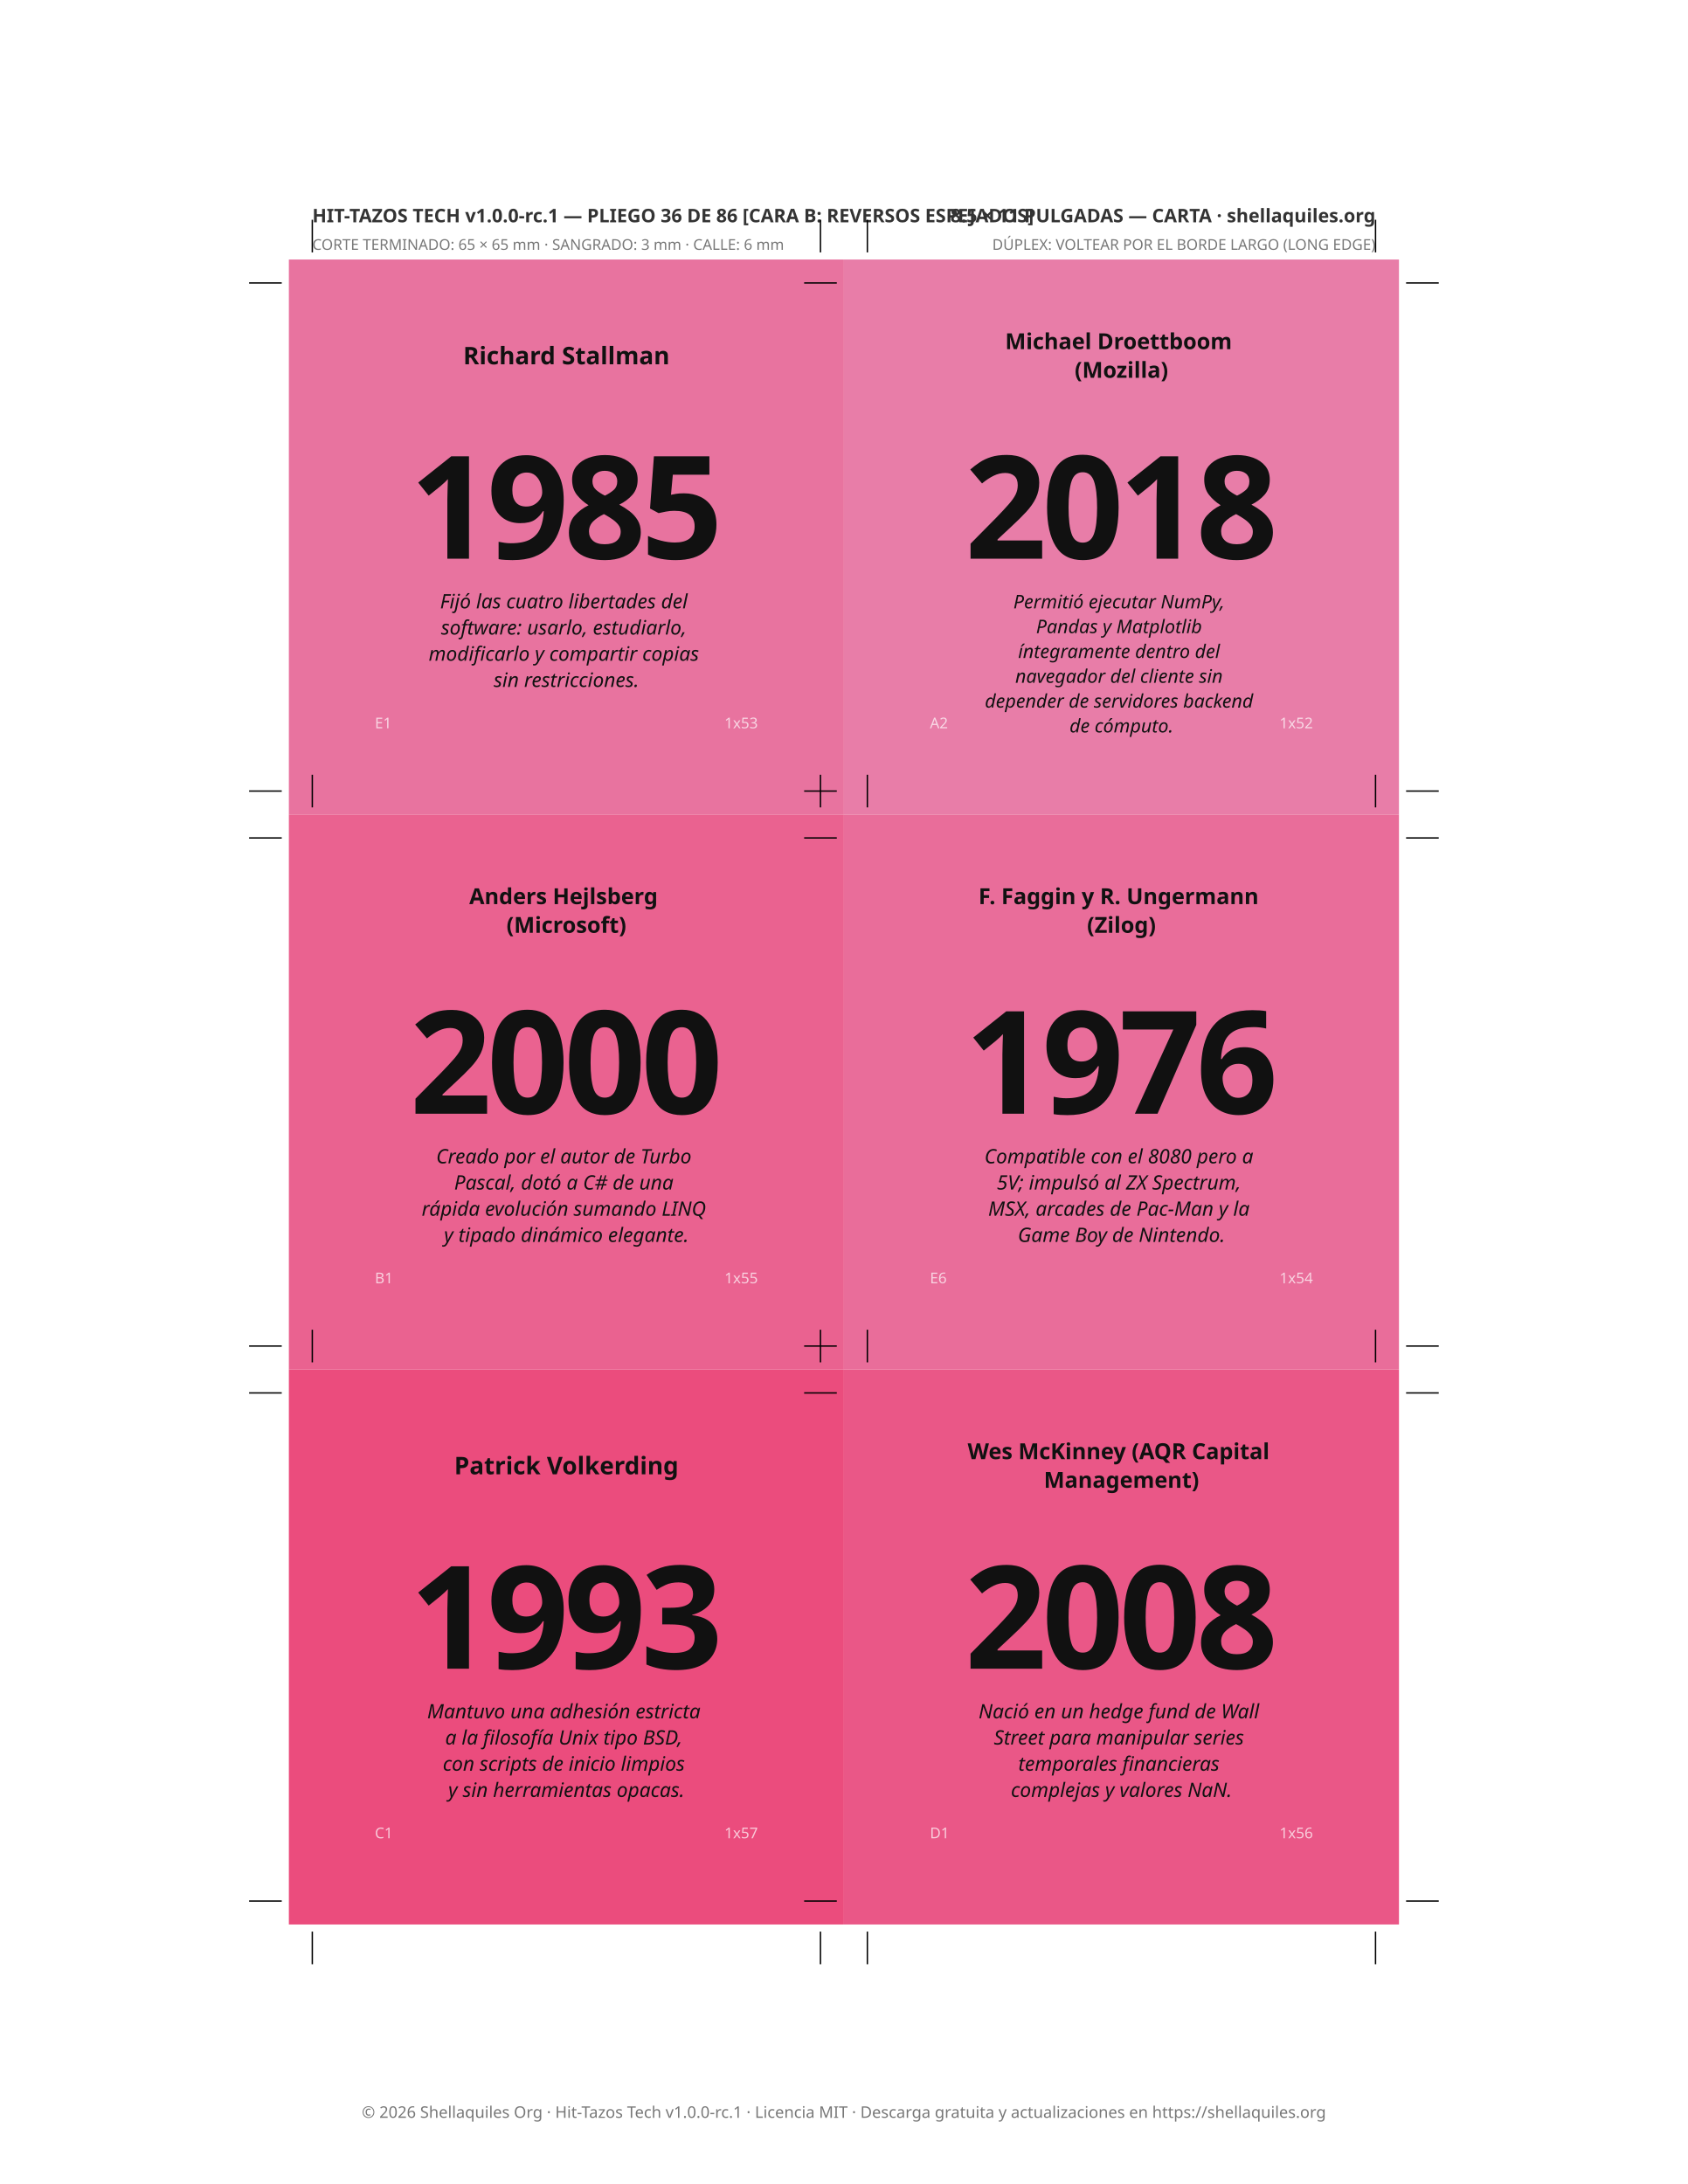
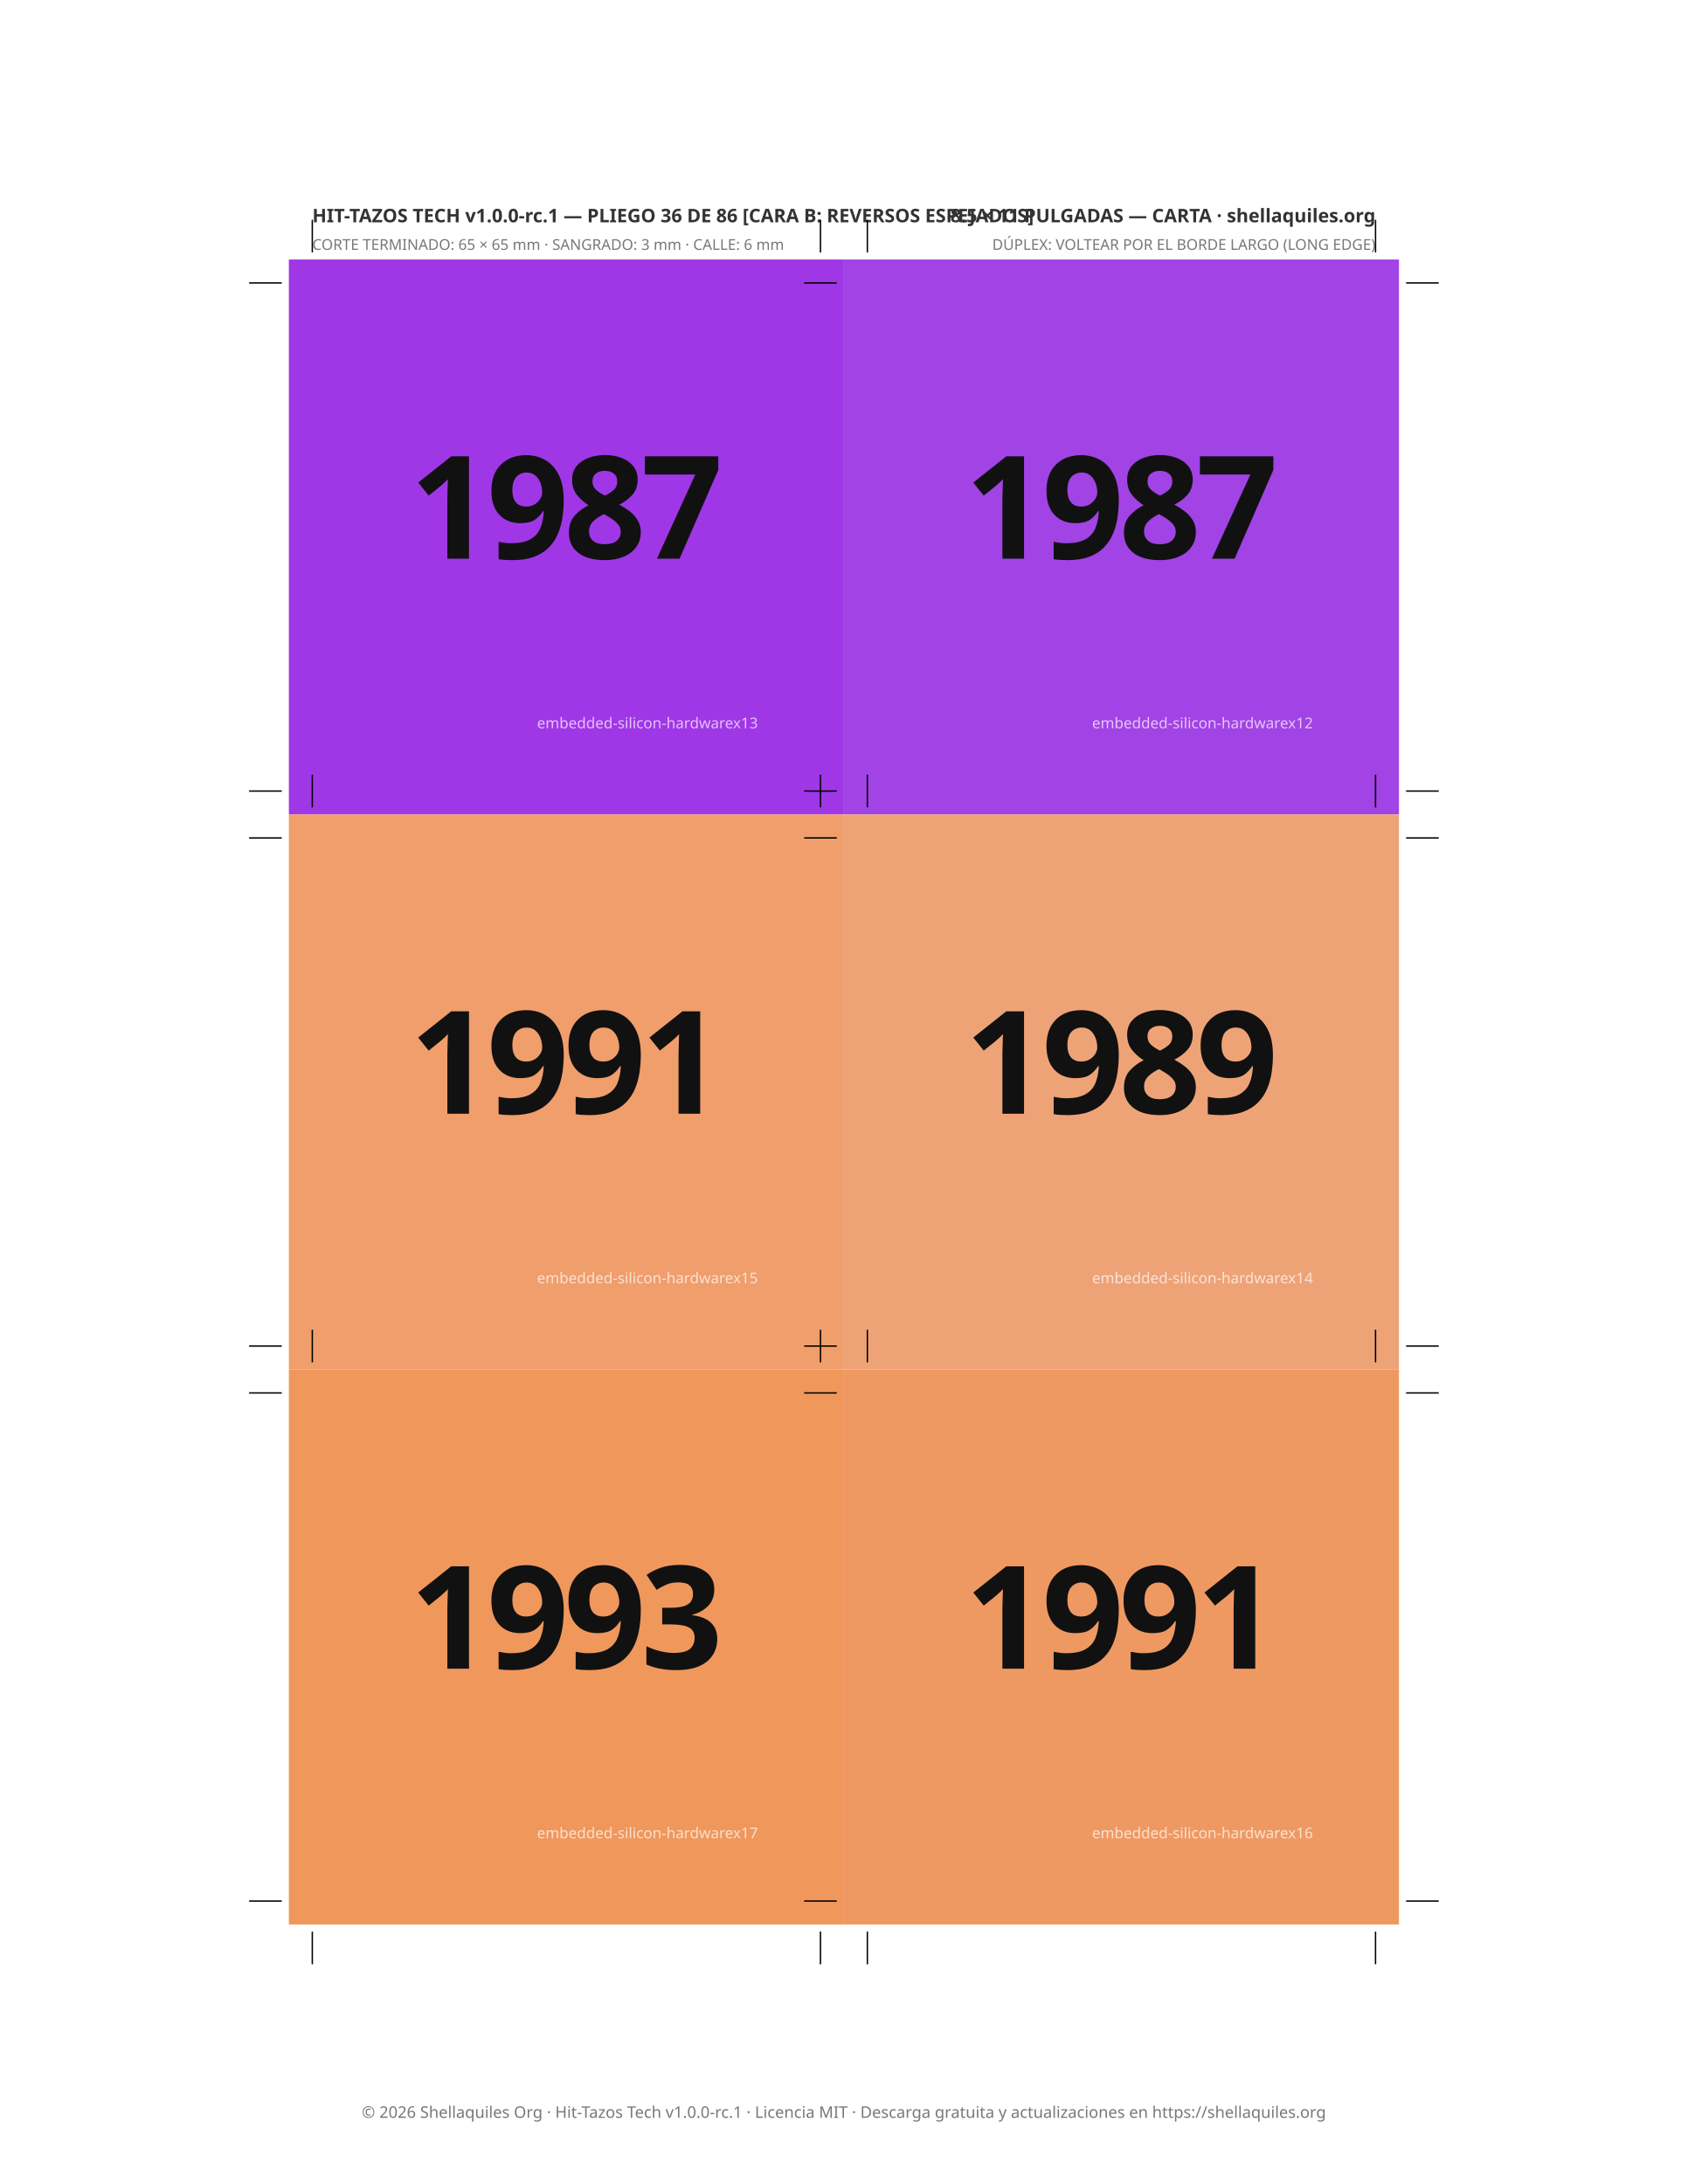
<svg xmlns="http://www.w3.org/2000/svg" width="215.9mm" height="279.4mm" viewBox="0 0 612 792" style="background-color: #ffffff;">
  <g id="encabezado_pliego">
    <text x="113.24" y="80.61" font-family="'Outfit', sans-serif" font-size="6.8" font-weight="700" fill="#333333">HIT-TAZOS TECH v1.0.0-rc.1 — PLIEGO 36 DE 86 [CARA B: REVERSOS ESPEJADOS]</text>
    <text x="498.76" y="80.61" font-family="'Outfit', sans-serif" font-size="6.8" font-weight="700" fill="#333333" text-anchor="end">8.5 × 11 PULGADAS — CARTA · shellaquiles.org</text>
    <text x="113.24" y="90.61" font-family="'Outfit', sans-serif" font-size="5.4" font-weight="500" fill="#777777">CORTE TERMINADO: 65 × 65 mm · SANGRADO: 3 mm · CALLE: 6 mm</text>
    <text x="498.76" y="90.61" font-family="'Outfit', sans-serif" font-size="5.4" font-weight="500" fill="#777777" text-anchor="end">DÚPLEX: VOLTEAR POR EL BORDE LARGO (LONG EDGE)</text>
  </g>
  <g id="tarjetas_reverso">
-     <g id="carta_1_53_reverso">
+     <g id="carta_embedded-silicon-hardware_13_reverso">
      <g stroke="#000000" stroke-width="0.5" stroke-linecap="square">
        <line x1="90.57" y1="102.61" x2="101.91" y2="102.61" />
        <line x1="113.24" y1="79.94" x2="113.24" y2="91.28" />
        <line x1="308.83" y1="102.61" x2="320.17" y2="102.61" />
        <line x1="297.50" y1="79.94" x2="297.50" y2="91.28" />
        <line x1="90.57" y1="286.87" x2="101.91" y2="286.87" />
        <line x1="113.24" y1="298.20" x2="113.24" y2="309.54" />
        <line x1="308.83" y1="286.87" x2="320.17" y2="286.87" />
        <line x1="297.50" y1="298.20" x2="297.50" y2="309.54" />
      </g>
-       <rect x="104.74" y="94.11" width="201.26" height="201.26" fill="#e8739f" />
+       <rect x="104.74" y="94.11" width="201.26" height="201.26" fill="#a037e6" />
      <g transform="translate(113.24, 102.61)">
        <text font-family="'Outfit', sans-serif" font-size="8.8" font-weight="600" fill="#111111" text-anchor="middle">
-           <tspan x="92.13" y="29.5">Richard Stallman</tspan>
+           
        </text>
-         <text x="92.13" y="100" font-family="'Space Grotesk', sans-serif" font-size="52" font-weight="900" letter-spacing="-1.8" fill="#111111" text-anchor="middle">1985</text>
+         <text x="92.13" y="100" font-family="'Space Grotesk', sans-serif" font-size="52" font-weight="900" letter-spacing="-1.8" fill="#111111" text-anchor="middle">1987</text>
        <text font-family="'Outfit', sans-serif" font-size="7.2" font-weight="400" font-style="italic" fill="#111111" text-anchor="middle">
-           <tspan x="92.13" y="118.0">Fijó las cuatro libertades del</tspan>
-           <tspan x="92.13" y="127.5">software: usarlo, estudiarlo,</tspan>
-           <tspan x="92.13" y="137.0">modificarlo y compartir copias</tspan>
-           <tspan x="92.13" y="146.5">sin restricciones.</tspan>
+           
        </text>
-         <text x="22.68" y="161.5" font-family="'Outfit', sans-serif" font-size="5.4" font-weight="500" fill="rgba(255, 255, 255, 0.7)">E1</text>
-         <text x="161.57" y="161.5" font-family="'Space Grotesk', sans-serif" font-size="5.4" font-weight="500" fill="rgba(255, 255, 255, 0.7)" text-anchor="end">1x53</text>
+         <text x="22.68" y="161.5" font-family="'Outfit', sans-serif" font-size="5.4" font-weight="500" fill="rgba(255, 255, 255, 0.7)" />
+         <text x="161.57" y="161.5" font-family="'Space Grotesk', sans-serif" font-size="5.4" font-weight="500" fill="rgba(255, 255, 255, 0.7)" text-anchor="end">embedded-silicon-hardwarex13</text>
      </g>
    </g>
-     <g id="carta_1_52_reverso">
+     <g id="carta_embedded-silicon-hardware_12_reverso">
      <g stroke="#000000" stroke-width="0.5" stroke-linecap="square">
        <line x1="291.83" y1="102.61" x2="303.17" y2="102.61" />
        <line x1="314.50" y1="79.94" x2="314.50" y2="91.28" />
        <line x1="510.09" y1="102.61" x2="521.43" y2="102.61" />
        <line x1="498.76" y1="79.94" x2="498.76" y2="91.28" />
        <line x1="291.83" y1="286.87" x2="303.17" y2="286.87" />
        <line x1="314.50" y1="298.20" x2="314.50" y2="309.54" />
        <line x1="510.09" y1="286.87" x2="521.43" y2="286.87" />
        <line x1="498.76" y1="298.20" x2="498.76" y2="309.54" />
      </g>
-       <rect x="306.00" y="94.11" width="201.26" height="201.26" fill="#e87da8" />
+       <rect x="306.00" y="94.11" width="201.26" height="201.26" fill="#a243e5" />
      <g transform="translate(314.50, 102.61)">
-         <text font-family="'Outfit', sans-serif" font-size="8" font-weight="600" fill="#111111" text-anchor="middle">
-           <tspan x="92.13" y="24">Michael Droettboom</tspan>
-           <tspan x="92.13" y="34.4">(Mozilla)</tspan>
+         <text font-family="'Outfit', sans-serif" font-size="8.8" font-weight="600" fill="#111111" text-anchor="middle">
+           
        </text>
-         <text x="92.13" y="100" font-family="'Space Grotesk', sans-serif" font-size="52" font-weight="900" letter-spacing="-1.8" fill="#111111" text-anchor="middle">2018</text>
-         <text font-family="'Outfit', sans-serif" font-size="6.8" font-weight="400" font-style="italic" fill="#111111" text-anchor="middle">
-           <tspan x="92.13" y="118.0">Permitió ejecutar NumPy,</tspan>
-           <tspan x="92.13" y="127.0">Pandas y Matplotlib</tspan>
-           <tspan x="92.13" y="136.0">íntegramente dentro del</tspan>
-           <tspan x="92.13" y="145.0">navegador del cliente sin</tspan>
-           <tspan x="92.13" y="154.0">depender de servidores backend</tspan>
-           <tspan x="92.13" y="163.0">de cómputo.</tspan>
+         <text x="92.13" y="100" font-family="'Space Grotesk', sans-serif" font-size="52" font-weight="900" letter-spacing="-1.8" fill="#111111" text-anchor="middle">1987</text>
+         <text font-family="'Outfit', sans-serif" font-size="7.2" font-weight="400" font-style="italic" fill="#111111" text-anchor="middle">
+           
        </text>
-         <text x="22.68" y="161.5" font-family="'Outfit', sans-serif" font-size="5.4" font-weight="500" fill="rgba(255, 255, 255, 0.7)">A2</text>
-         <text x="161.57" y="161.5" font-family="'Space Grotesk', sans-serif" font-size="5.4" font-weight="500" fill="rgba(255, 255, 255, 0.7)" text-anchor="end">1x52</text>
+         <text x="22.68" y="161.5" font-family="'Outfit', sans-serif" font-size="5.4" font-weight="500" fill="rgba(255, 255, 255, 0.7)" />
+         <text x="161.57" y="161.5" font-family="'Space Grotesk', sans-serif" font-size="5.4" font-weight="500" fill="rgba(255, 255, 255, 0.7)" text-anchor="end">embedded-silicon-hardwarex12</text>
      </g>
    </g>
-     <g id="carta_1_55_reverso">
+     <g id="carta_embedded-silicon-hardware_15_reverso">
      <g stroke="#000000" stroke-width="0.5" stroke-linecap="square">
        <line x1="90.57" y1="303.87" x2="101.91" y2="303.87" />
        <line x1="113.24" y1="281.20" x2="113.24" y2="292.54" />
        <line x1="308.83" y1="303.87" x2="320.17" y2="303.87" />
        <line x1="297.50" y1="281.20" x2="297.50" y2="292.54" />
        <line x1="90.57" y1="488.13" x2="101.91" y2="488.13" />
        <line x1="113.24" y1="499.46" x2="113.24" y2="510.80" />
        <line x1="308.83" y1="488.13" x2="320.17" y2="488.13" />
        <line x1="297.50" y1="499.46" x2="297.50" y2="510.80" />
      </g>
-       <rect x="104.74" y="295.37" width="201.26" height="201.26" fill="#ea6290" />
+       <rect x="104.74" y="295.37" width="201.26" height="201.26" fill="#ef9e6c" />
      <g transform="translate(113.24, 303.87)">
-         <text font-family="'Outfit', sans-serif" font-size="8" font-weight="600" fill="#111111" text-anchor="middle">
-           <tspan x="92.13" y="24">Anders Hejlsberg</tspan>
-           <tspan x="92.13" y="34.4">(Microsoft)</tspan>
+         <text font-family="'Outfit', sans-serif" font-size="8.8" font-weight="600" fill="#111111" text-anchor="middle">
+           
        </text>
-         <text x="92.13" y="100" font-family="'Space Grotesk', sans-serif" font-size="52" font-weight="900" letter-spacing="-1.8" fill="#111111" text-anchor="middle">2000</text>
+         <text x="92.13" y="100" font-family="'Space Grotesk', sans-serif" font-size="52" font-weight="900" letter-spacing="-1.8" fill="#111111" text-anchor="middle">1991</text>
        <text font-family="'Outfit', sans-serif" font-size="7.2" font-weight="400" font-style="italic" fill="#111111" text-anchor="middle">
-           <tspan x="92.13" y="118.0">Creado por el autor de Turbo</tspan>
-           <tspan x="92.13" y="127.5">Pascal, dotó a C# de una</tspan>
-           <tspan x="92.13" y="137.0">rápida evolución sumando LINQ</tspan>
-           <tspan x="92.13" y="146.5">y tipado dinámico elegante.</tspan>
+           
        </text>
-         <text x="22.68" y="161.5" font-family="'Outfit', sans-serif" font-size="5.4" font-weight="500" fill="rgba(255, 255, 255, 0.7)">B1</text>
-         <text x="161.57" y="161.5" font-family="'Space Grotesk', sans-serif" font-size="5.4" font-weight="500" fill="rgba(255, 255, 255, 0.7)" text-anchor="end">1x55</text>
+         <text x="22.68" y="161.5" font-family="'Outfit', sans-serif" font-size="5.4" font-weight="500" fill="rgba(255, 255, 255, 0.7)" />
+         <text x="161.57" y="161.5" font-family="'Space Grotesk', sans-serif" font-size="5.4" font-weight="500" fill="rgba(255, 255, 255, 0.7)" text-anchor="end">embedded-silicon-hardwarex15</text>
      </g>
    </g>
-     <g id="carta_1_54_reverso">
+     <g id="carta_embedded-silicon-hardware_14_reverso">
      <g stroke="#000000" stroke-width="0.5" stroke-linecap="square">
        <line x1="291.83" y1="303.87" x2="303.17" y2="303.87" />
        <line x1="314.50" y1="281.20" x2="314.50" y2="292.54" />
        <line x1="510.09" y1="303.87" x2="521.43" y2="303.87" />
        <line x1="498.76" y1="281.20" x2="498.76" y2="292.54" />
        <line x1="291.83" y1="488.13" x2="303.17" y2="488.13" />
        <line x1="314.50" y1="499.46" x2="314.50" y2="510.80" />
        <line x1="510.09" y1="488.13" x2="521.43" y2="488.13" />
        <line x1="498.76" y1="499.46" x2="498.76" y2="510.80" />
      </g>
-       <rect x="306.00" y="295.37" width="201.26" height="201.26" fill="#e96d9a" />
+       <rect x="306.00" y="295.37" width="201.26" height="201.26" fill="#eea377" />
      <g transform="translate(314.50, 303.87)">
-         <text font-family="'Outfit', sans-serif" font-size="8" font-weight="600" fill="#111111" text-anchor="middle">
-           <tspan x="92.13" y="24">F. Faggin y R. Ungermann</tspan>
-           <tspan x="92.13" y="34.4">(Zilog)</tspan>
+         <text font-family="'Outfit', sans-serif" font-size="8.8" font-weight="600" fill="#111111" text-anchor="middle">
+           
        </text>
-         <text x="92.13" y="100" font-family="'Space Grotesk', sans-serif" font-size="52" font-weight="900" letter-spacing="-1.8" fill="#111111" text-anchor="middle">1976</text>
+         <text x="92.13" y="100" font-family="'Space Grotesk', sans-serif" font-size="52" font-weight="900" letter-spacing="-1.8" fill="#111111" text-anchor="middle">1989</text>
        <text font-family="'Outfit', sans-serif" font-size="7.2" font-weight="400" font-style="italic" fill="#111111" text-anchor="middle">
-           <tspan x="92.13" y="118.0">Compatible con el 8080 pero a</tspan>
-           <tspan x="92.13" y="127.5">5V; impulsó al ZX Spectrum,</tspan>
-           <tspan x="92.13" y="137.0">MSX, arcades de Pac-Man y la</tspan>
-           <tspan x="92.13" y="146.5">Game Boy de Nintendo.</tspan>
+           
        </text>
-         <text x="22.68" y="161.5" font-family="'Outfit', sans-serif" font-size="5.4" font-weight="500" fill="rgba(255, 255, 255, 0.7)">E6</text>
-         <text x="161.57" y="161.5" font-family="'Space Grotesk', sans-serif" font-size="5.4" font-weight="500" fill="rgba(255, 255, 255, 0.7)" text-anchor="end">1x54</text>
+         <text x="22.68" y="161.5" font-family="'Outfit', sans-serif" font-size="5.4" font-weight="500" fill="rgba(255, 255, 255, 0.7)" />
+         <text x="161.57" y="161.5" font-family="'Space Grotesk', sans-serif" font-size="5.4" font-weight="500" fill="rgba(255, 255, 255, 0.7)" text-anchor="end">embedded-silicon-hardwarex14</text>
      </g>
    </g>
-     <g id="carta_1_57_reverso">
+     <g id="carta_embedded-silicon-hardware_17_reverso">
      <g stroke="#000000" stroke-width="0.5" stroke-linecap="square">
        <line x1="90.57" y1="505.13" x2="101.91" y2="505.13" />
        <line x1="113.24" y1="482.46" x2="113.24" y2="493.80" />
        <line x1="308.83" y1="505.13" x2="320.17" y2="505.13" />
        <line x1="297.50" y1="482.46" x2="297.50" y2="493.80" />
        <line x1="90.57" y1="689.39" x2="101.91" y2="689.39" />
        <line x1="113.24" y1="700.72" x2="113.24" y2="712.06" />
        <line x1="308.83" y1="689.39" x2="320.17" y2="689.39" />
        <line x1="297.50" y1="700.72" x2="297.50" y2="712.06" />
      </g>
-       <rect x="104.74" y="496.63" width="201.26" height="201.26" fill="#eb4c7d" />
+       <rect x="104.74" y="496.63" width="201.26" height="201.26" fill="#f0975c" />
      <g transform="translate(113.24, 505.13)">
        <text font-family="'Outfit', sans-serif" font-size="8.8" font-weight="600" fill="#111111" text-anchor="middle">
-           <tspan x="92.13" y="29.5">Patrick Volkerding</tspan>
+           
        </text>
        <text x="92.13" y="100" font-family="'Space Grotesk', sans-serif" font-size="52" font-weight="900" letter-spacing="-1.8" fill="#111111" text-anchor="middle">1993</text>
        <text font-family="'Outfit', sans-serif" font-size="7.2" font-weight="400" font-style="italic" fill="#111111" text-anchor="middle">
-           <tspan x="92.13" y="118.0">Mantuvo una adhesión estricta</tspan>
-           <tspan x="92.13" y="127.5">a la filosofía Unix tipo BSD,</tspan>
-           <tspan x="92.13" y="137.0">con scripts de inicio limpios</tspan>
-           <tspan x="92.13" y="146.5">y sin herramientas opacas.</tspan>
+           
        </text>
-         <text x="22.68" y="161.5" font-family="'Outfit', sans-serif" font-size="5.4" font-weight="500" fill="rgba(255, 255, 255, 0.7)">C1</text>
-         <text x="161.57" y="161.5" font-family="'Space Grotesk', sans-serif" font-size="5.4" font-weight="500" fill="rgba(255, 255, 255, 0.7)" text-anchor="end">1x57</text>
+         <text x="22.68" y="161.5" font-family="'Outfit', sans-serif" font-size="5.4" font-weight="500" fill="rgba(255, 255, 255, 0.7)" />
+         <text x="161.57" y="161.5" font-family="'Space Grotesk', sans-serif" font-size="5.4" font-weight="500" fill="rgba(255, 255, 255, 0.7)" text-anchor="end">embedded-silicon-hardwarex17</text>
      </g>
    </g>
-     <g id="carta_1_56_reverso">
+     <g id="carta_embedded-silicon-hardware_16_reverso">
      <g stroke="#000000" stroke-width="0.5" stroke-linecap="square">
        <line x1="291.83" y1="505.13" x2="303.17" y2="505.13" />
        <line x1="314.50" y1="482.46" x2="314.50" y2="493.80" />
        <line x1="510.09" y1="505.13" x2="521.43" y2="505.13" />
        <line x1="498.76" y1="482.46" x2="498.76" y2="493.80" />
        <line x1="291.83" y1="689.39" x2="303.17" y2="689.39" />
        <line x1="314.50" y1="700.72" x2="314.50" y2="712.06" />
        <line x1="510.09" y1="689.39" x2="521.43" y2="689.39" />
        <line x1="498.76" y1="700.72" x2="498.76" y2="712.06" />
      </g>
-       <rect x="306.00" y="496.63" width="201.26" height="201.26" fill="#ea5787" />
+       <rect x="306.00" y="496.63" width="201.26" height="201.26" fill="#ef9962" />
      <g transform="translate(314.50, 505.13)">
-         <text font-family="'Outfit', sans-serif" font-size="8" font-weight="600" fill="#111111" text-anchor="middle">
-           <tspan x="92.13" y="24">Wes McKinney (AQR Capital</tspan>
-           <tspan x="92.13" y="34.4">Management)</tspan>
+         <text font-family="'Outfit', sans-serif" font-size="8.8" font-weight="600" fill="#111111" text-anchor="middle">
+           
        </text>
-         <text x="92.13" y="100" font-family="'Space Grotesk', sans-serif" font-size="52" font-weight="900" letter-spacing="-1.8" fill="#111111" text-anchor="middle">2008</text>
+         <text x="92.13" y="100" font-family="'Space Grotesk', sans-serif" font-size="52" font-weight="900" letter-spacing="-1.8" fill="#111111" text-anchor="middle">1991</text>
        <text font-family="'Outfit', sans-serif" font-size="7.2" font-weight="400" font-style="italic" fill="#111111" text-anchor="middle">
-           <tspan x="92.13" y="118.0">Nació en un hedge fund de Wall</tspan>
-           <tspan x="92.13" y="127.5">Street para manipular series</tspan>
-           <tspan x="92.13" y="137.0">temporales financieras</tspan>
-           <tspan x="92.13" y="146.5">complejas y valores NaN.</tspan>
+           
        </text>
-         <text x="22.68" y="161.5" font-family="'Outfit', sans-serif" font-size="5.4" font-weight="500" fill="rgba(255, 255, 255, 0.7)">D1</text>
-         <text x="161.57" y="161.5" font-family="'Space Grotesk', sans-serif" font-size="5.4" font-weight="500" fill="rgba(255, 255, 255, 0.7)" text-anchor="end">1x56</text>
+         <text x="22.68" y="161.5" font-family="'Outfit', sans-serif" font-size="5.4" font-weight="500" fill="rgba(255, 255, 255, 0.7)" />
+         <text x="161.57" y="161.5" font-family="'Space Grotesk', sans-serif" font-size="5.4" font-weight="500" fill="rgba(255, 255, 255, 0.7)" text-anchor="end">embedded-silicon-hardwarex16</text>
      </g>
    </g>
  </g>
  <g id="pie_pliego">
    <text x="306.00" y="768.00" font-family="'Outfit', sans-serif" font-size="5.8" font-weight="500" fill="#777777" text-anchor="middle">© 2026 Shellaquiles Org · Hit-Tazos Tech v1.0.0-rc.1 · Licencia MIT · Descarga gratuita y actualizaciones en https://shellaquiles.org</text>
  </g>
</svg>
